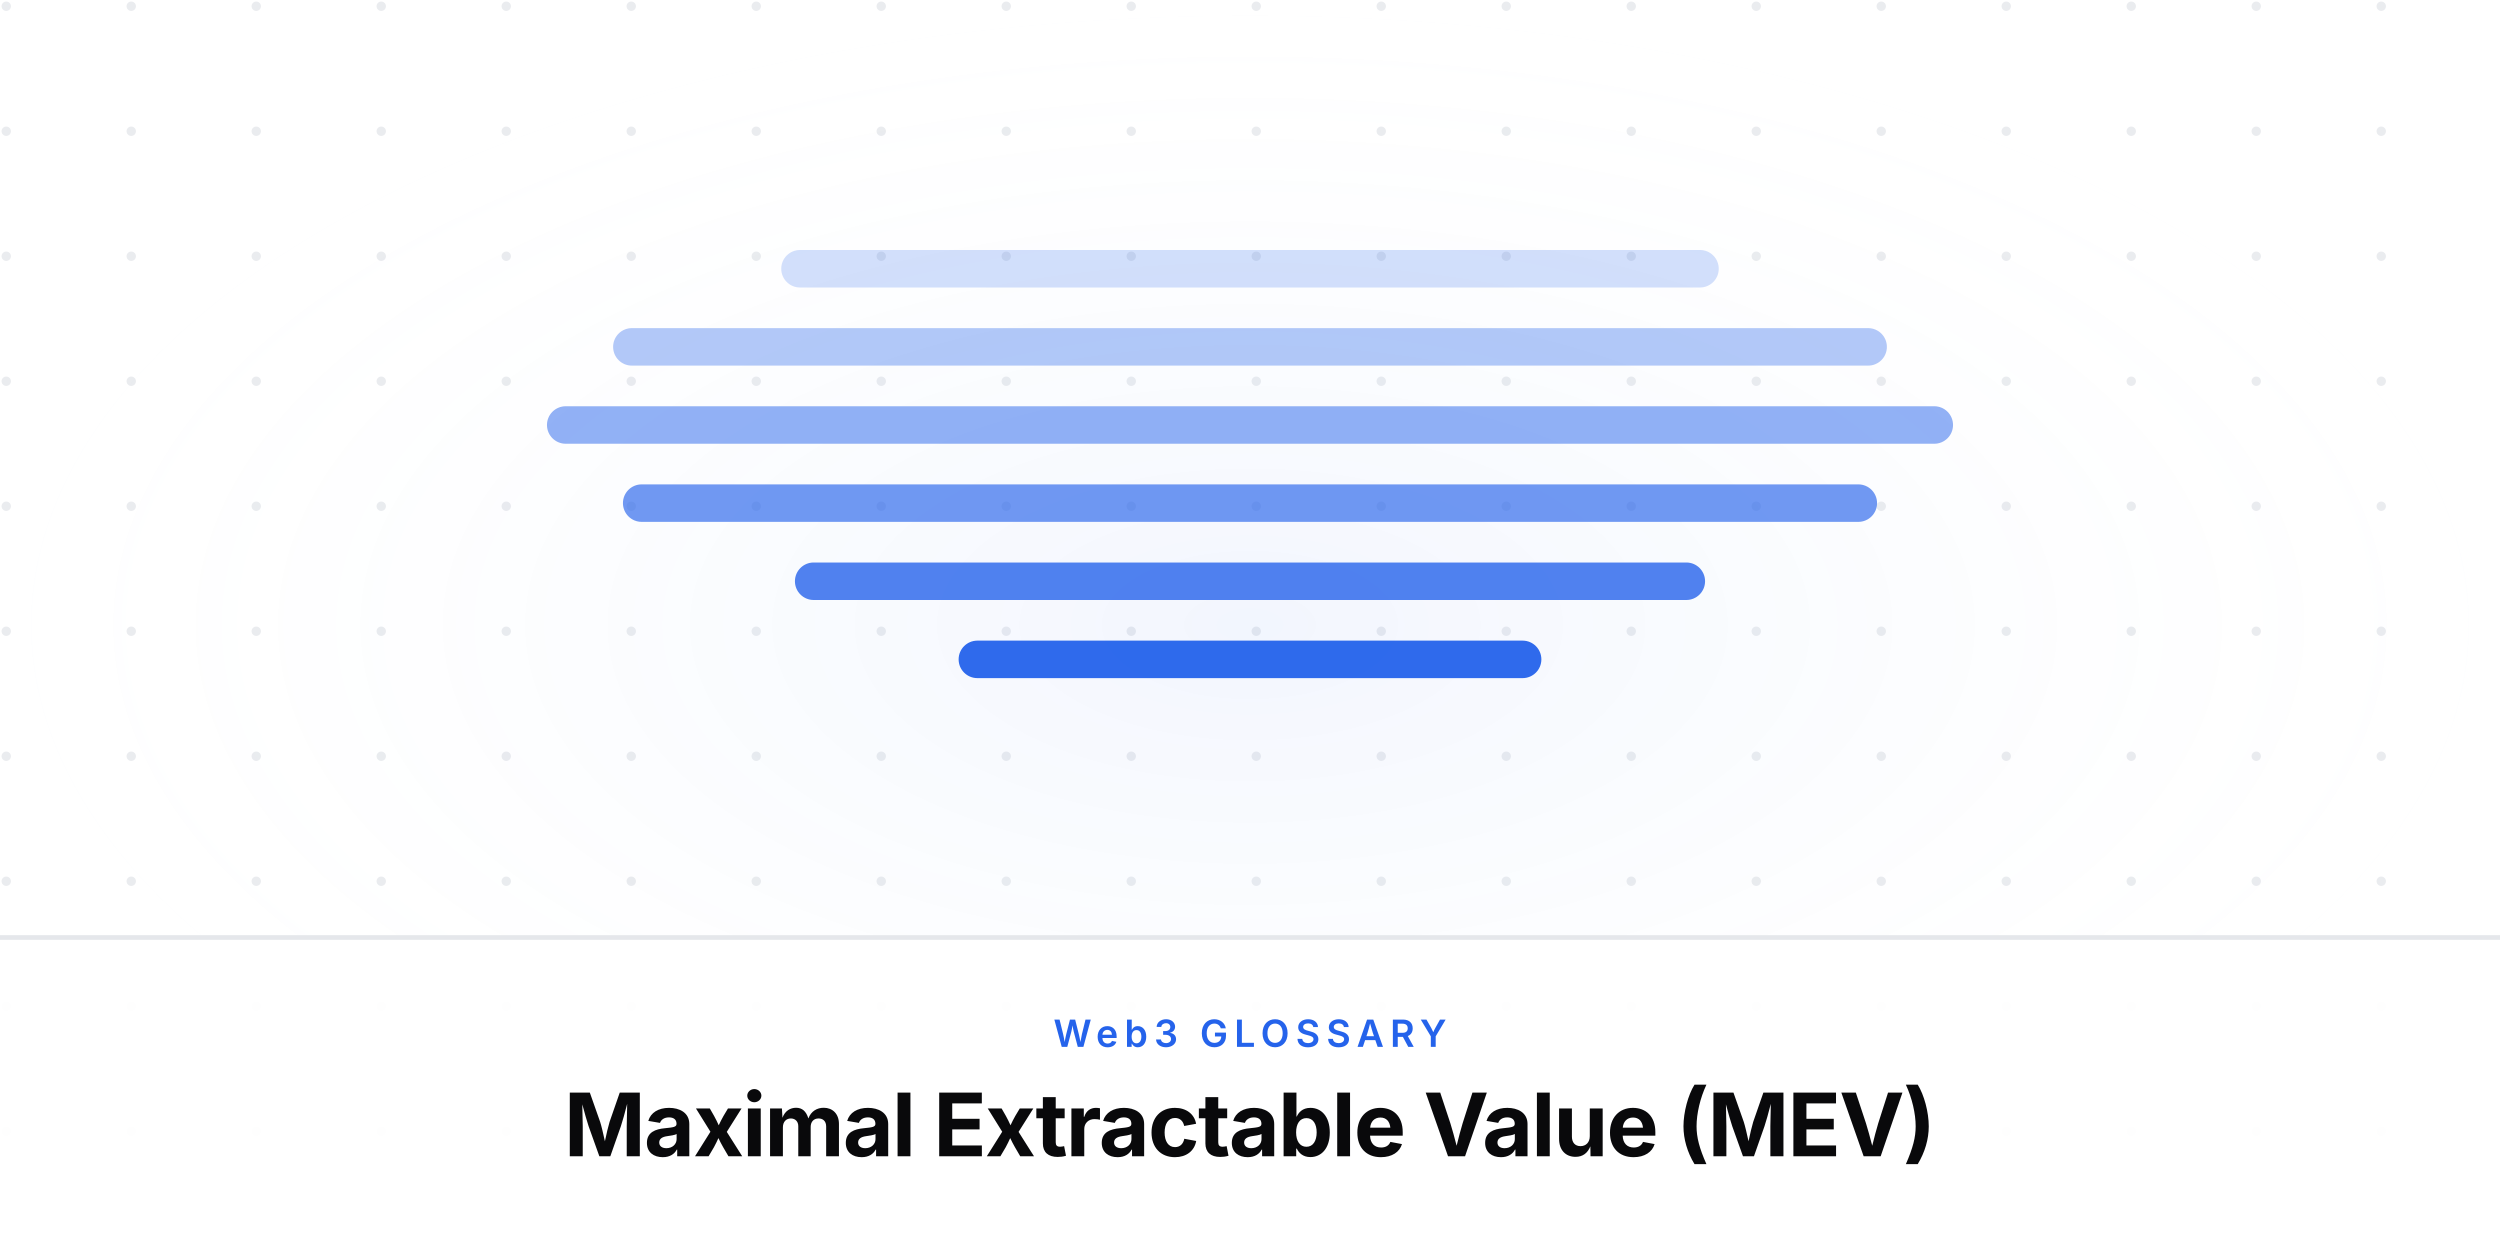
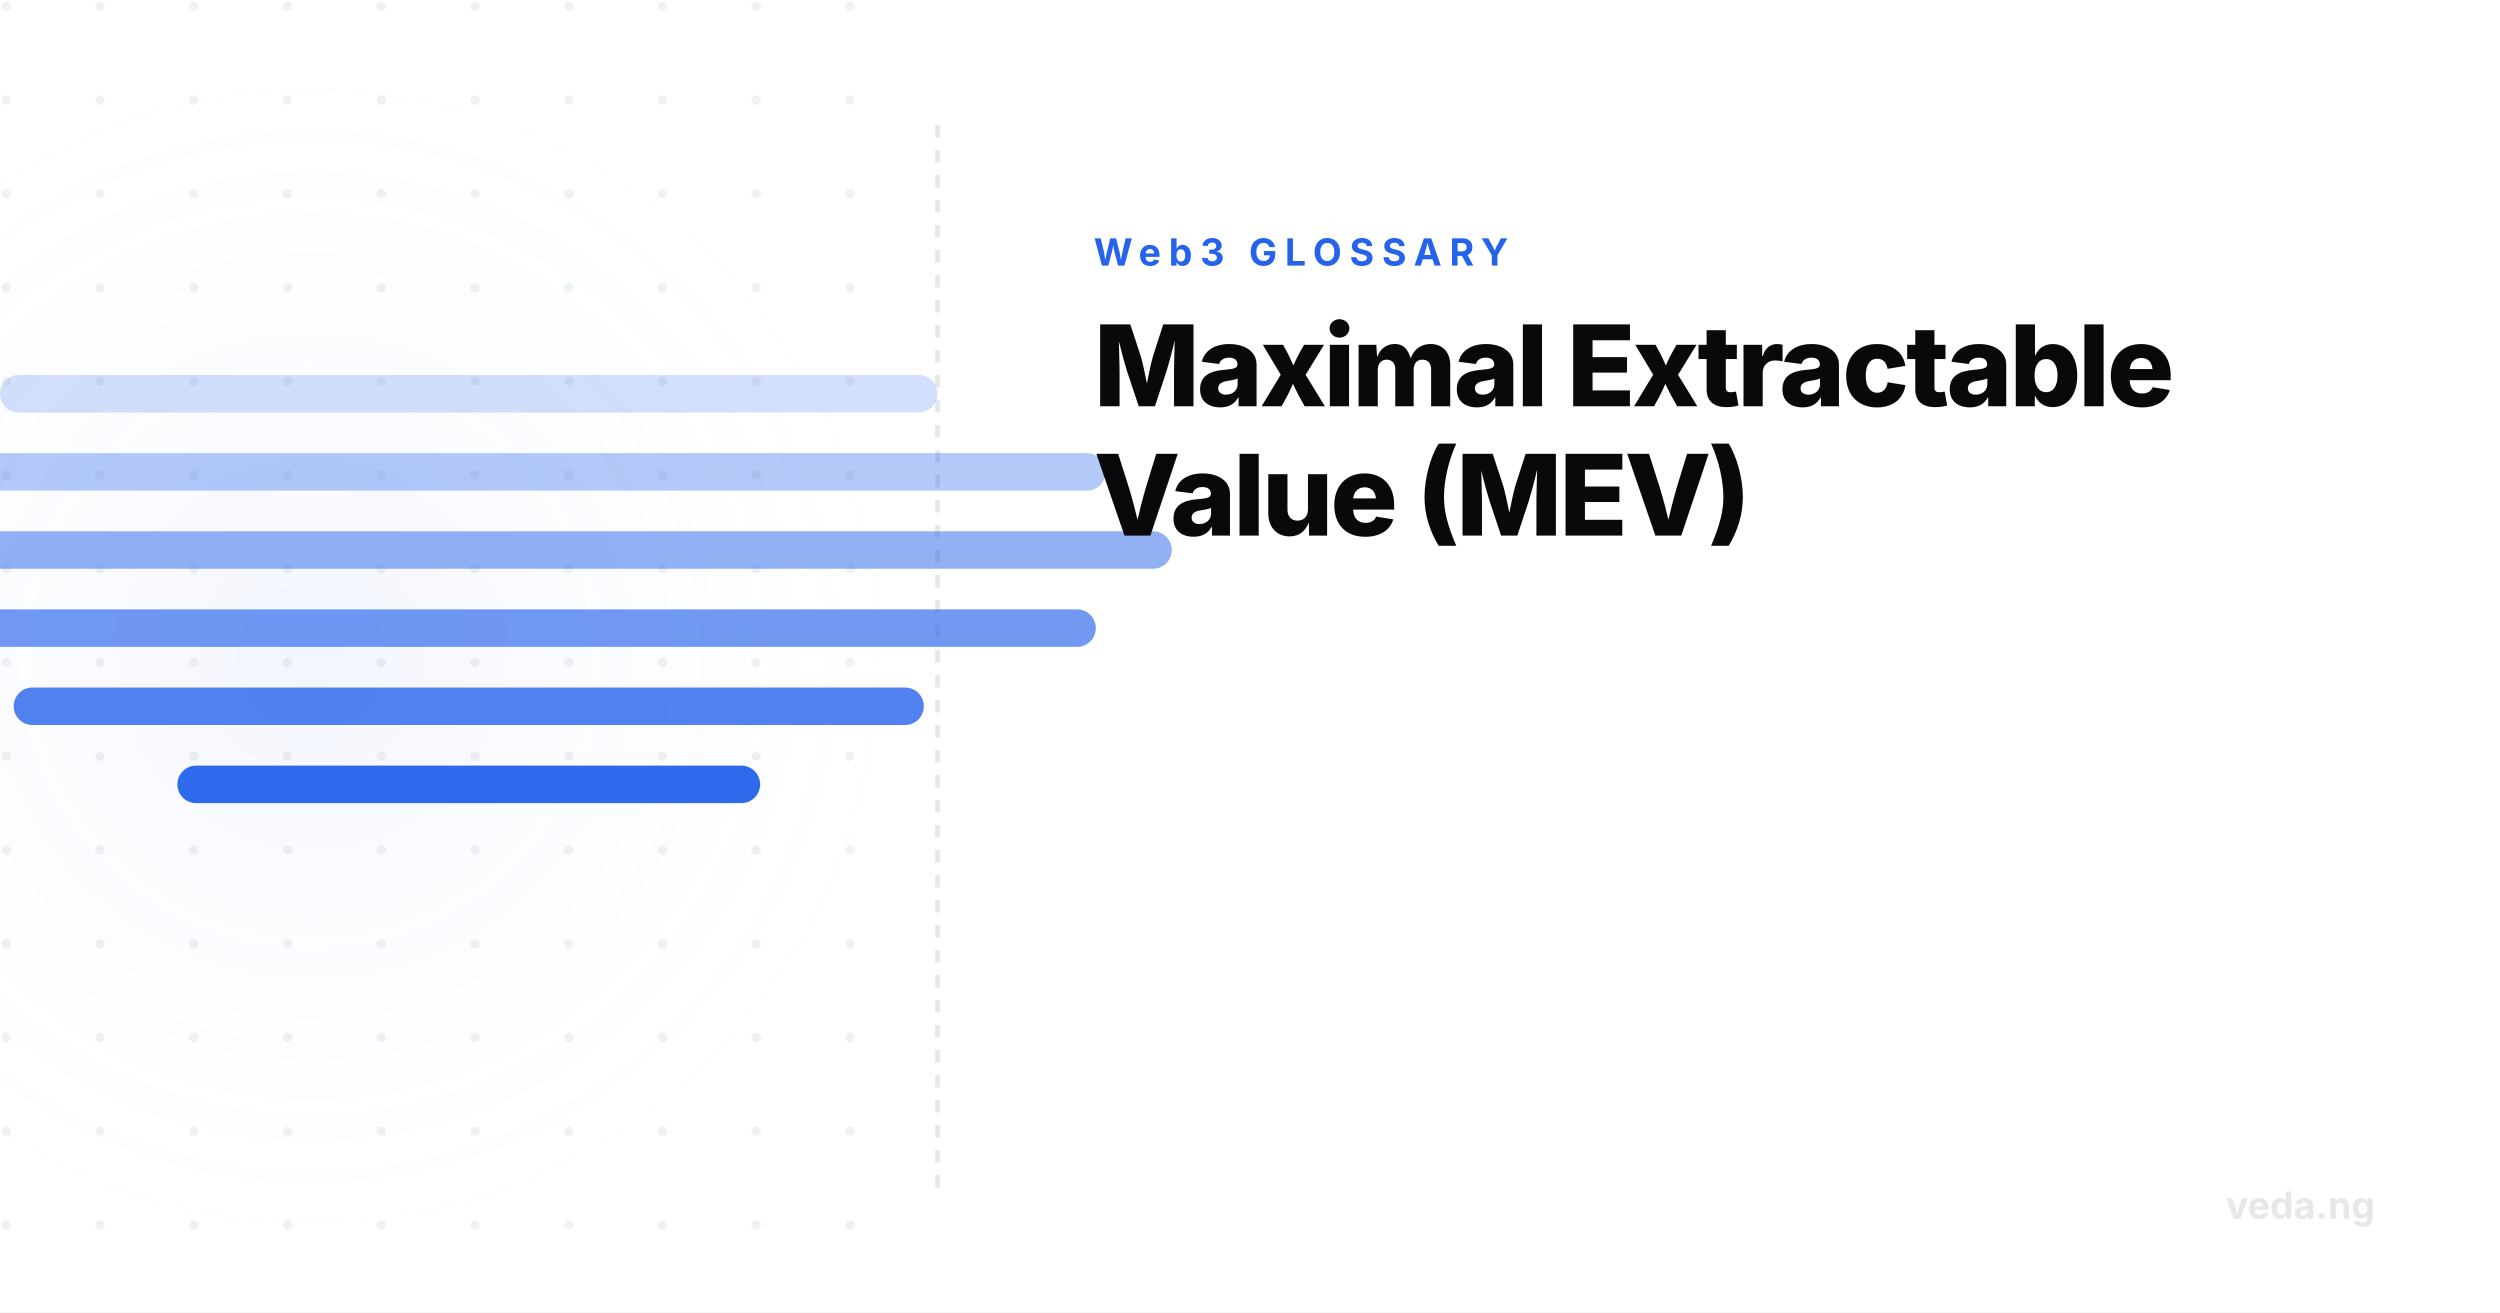
- <svg xmlns="http://www.w3.org/2000/svg" viewBox="0 0 800 400" width="800" height="400">
+ <svg xmlns="http://www.w3.org/2000/svg" viewBox="0 0 800 420" width="800" height="420">
  <defs>
    <radialGradient id="glow" cx="50%" cy="50%" r="50%">
      <stop offset="0%" stop-color="rgba(37,99,235,0.06)" />
      <stop offset="100%" stop-color="#ffffff" stop-opacity="0" />
    </radialGradient>
-     <pattern id="grid" width="40" height="40" patternUnits="userSpaceOnUse">
-       <circle cx="2" cy="2" r="1.5" fill="#e5e7eb" opacity="0.8" />
+     <pattern id="grid" width="30" height="30" patternUnits="userSpaceOnUse">
+       <circle cx="2" cy="2" r="1.5" fill="#e5e7eb" opacity="0.6" />
    </pattern>
  </defs>
-   <rect width="800" height="400" fill="#ffffff" />
-   <rect width="800" height="400" fill="url(#grid)" />
-   <rect x="0" y="0" width="800" height="400" fill="url(#glow)" />
-   <g transform="translate(0, -20)">
+   <rect width="800" height="420" fill="#ffffff" />
+   <rect x="0" y="0" width="300" height="420" fill="url(#grid)" />
+   <rect x="-100" y="10" width="400" height="400" fill="url(#glow)" />
+   <line x1="300" y1="40" x2="300" y2="380" stroke="#e5e7eb" stroke-width="1.5" stroke-dasharray="4 4" />
+   <g transform="translate(-250, 20)">
    <rect x="250" y="100" width="300" height="12" rx="6" fill="#2563eb" opacity="0.2" />
    <rect x="196.198" y="125" width="407.603" height="12" rx="6" fill="#2563eb" opacity="0.35" />
    <rect x="175.032" y="150" width="449.936" height="12" rx="6" fill="#2563eb" opacity="0.5" />
    <rect x="199.34" y="175" width="401.319" height="12" rx="6" fill="#2563eb" opacity="0.65" />
    <rect x="254.378" y="200" width="291.244" height="12" rx="6" fill="#2563eb" opacity="0.8" />
    <rect x="306.76" y="225" width="186.48" height="12" rx="6" fill="#2563eb" opacity="0.95" />
  </g>
-   <rect x="0" y="300" width="800" height="100" fill="#ffffff" opacity="0.95" />
-   <line x1="0" y1="300" x2="800" y2="300" stroke="#e5e7eb" stroke-opacity="1" stroke-width="1.5" />
-   <text x="400" y="335" font-family="'Inter',sans-serif" font-weight="600" font-size="12" fill="#2563eb" text-anchor="middle" letter-spacing="2" text-transform="uppercase">Web3 GLOSSARY</text>
-   <text x="400" y="370" font-family="'Inter',sans-serif" font-weight="700" font-size="28" fill="#09090b" text-anchor="middle" letter-spacing="-0.5">Maximal Extractable Value (MEV)</text>
+   <text x="350" y="85" font-family="'Inter',sans-serif" font-weight="700" font-size="12" fill="#2563eb" text-anchor="start" letter-spacing="2.5" text-transform="uppercase">Web3 GLOSSARY</text>
+   <text x="350" y="130" font-family="'Inter',sans-serif" font-weight="800" font-size="36" fill="#09090b" text-anchor="start" letter-spacing="-1">Maximal Extractable</text>
+   <text x="350" y="171.4" font-family="'Inter',sans-serif" font-weight="800" font-size="36" fill="#09090b" text-anchor="start" letter-spacing="-1">Value (MEV)</text>
+   <text x="760" y="390" font-family="'Inter',sans-serif" font-weight="700" font-size="12" fill="#e5e7eb" text-anchor="end">veda.ng</text>
</svg>
